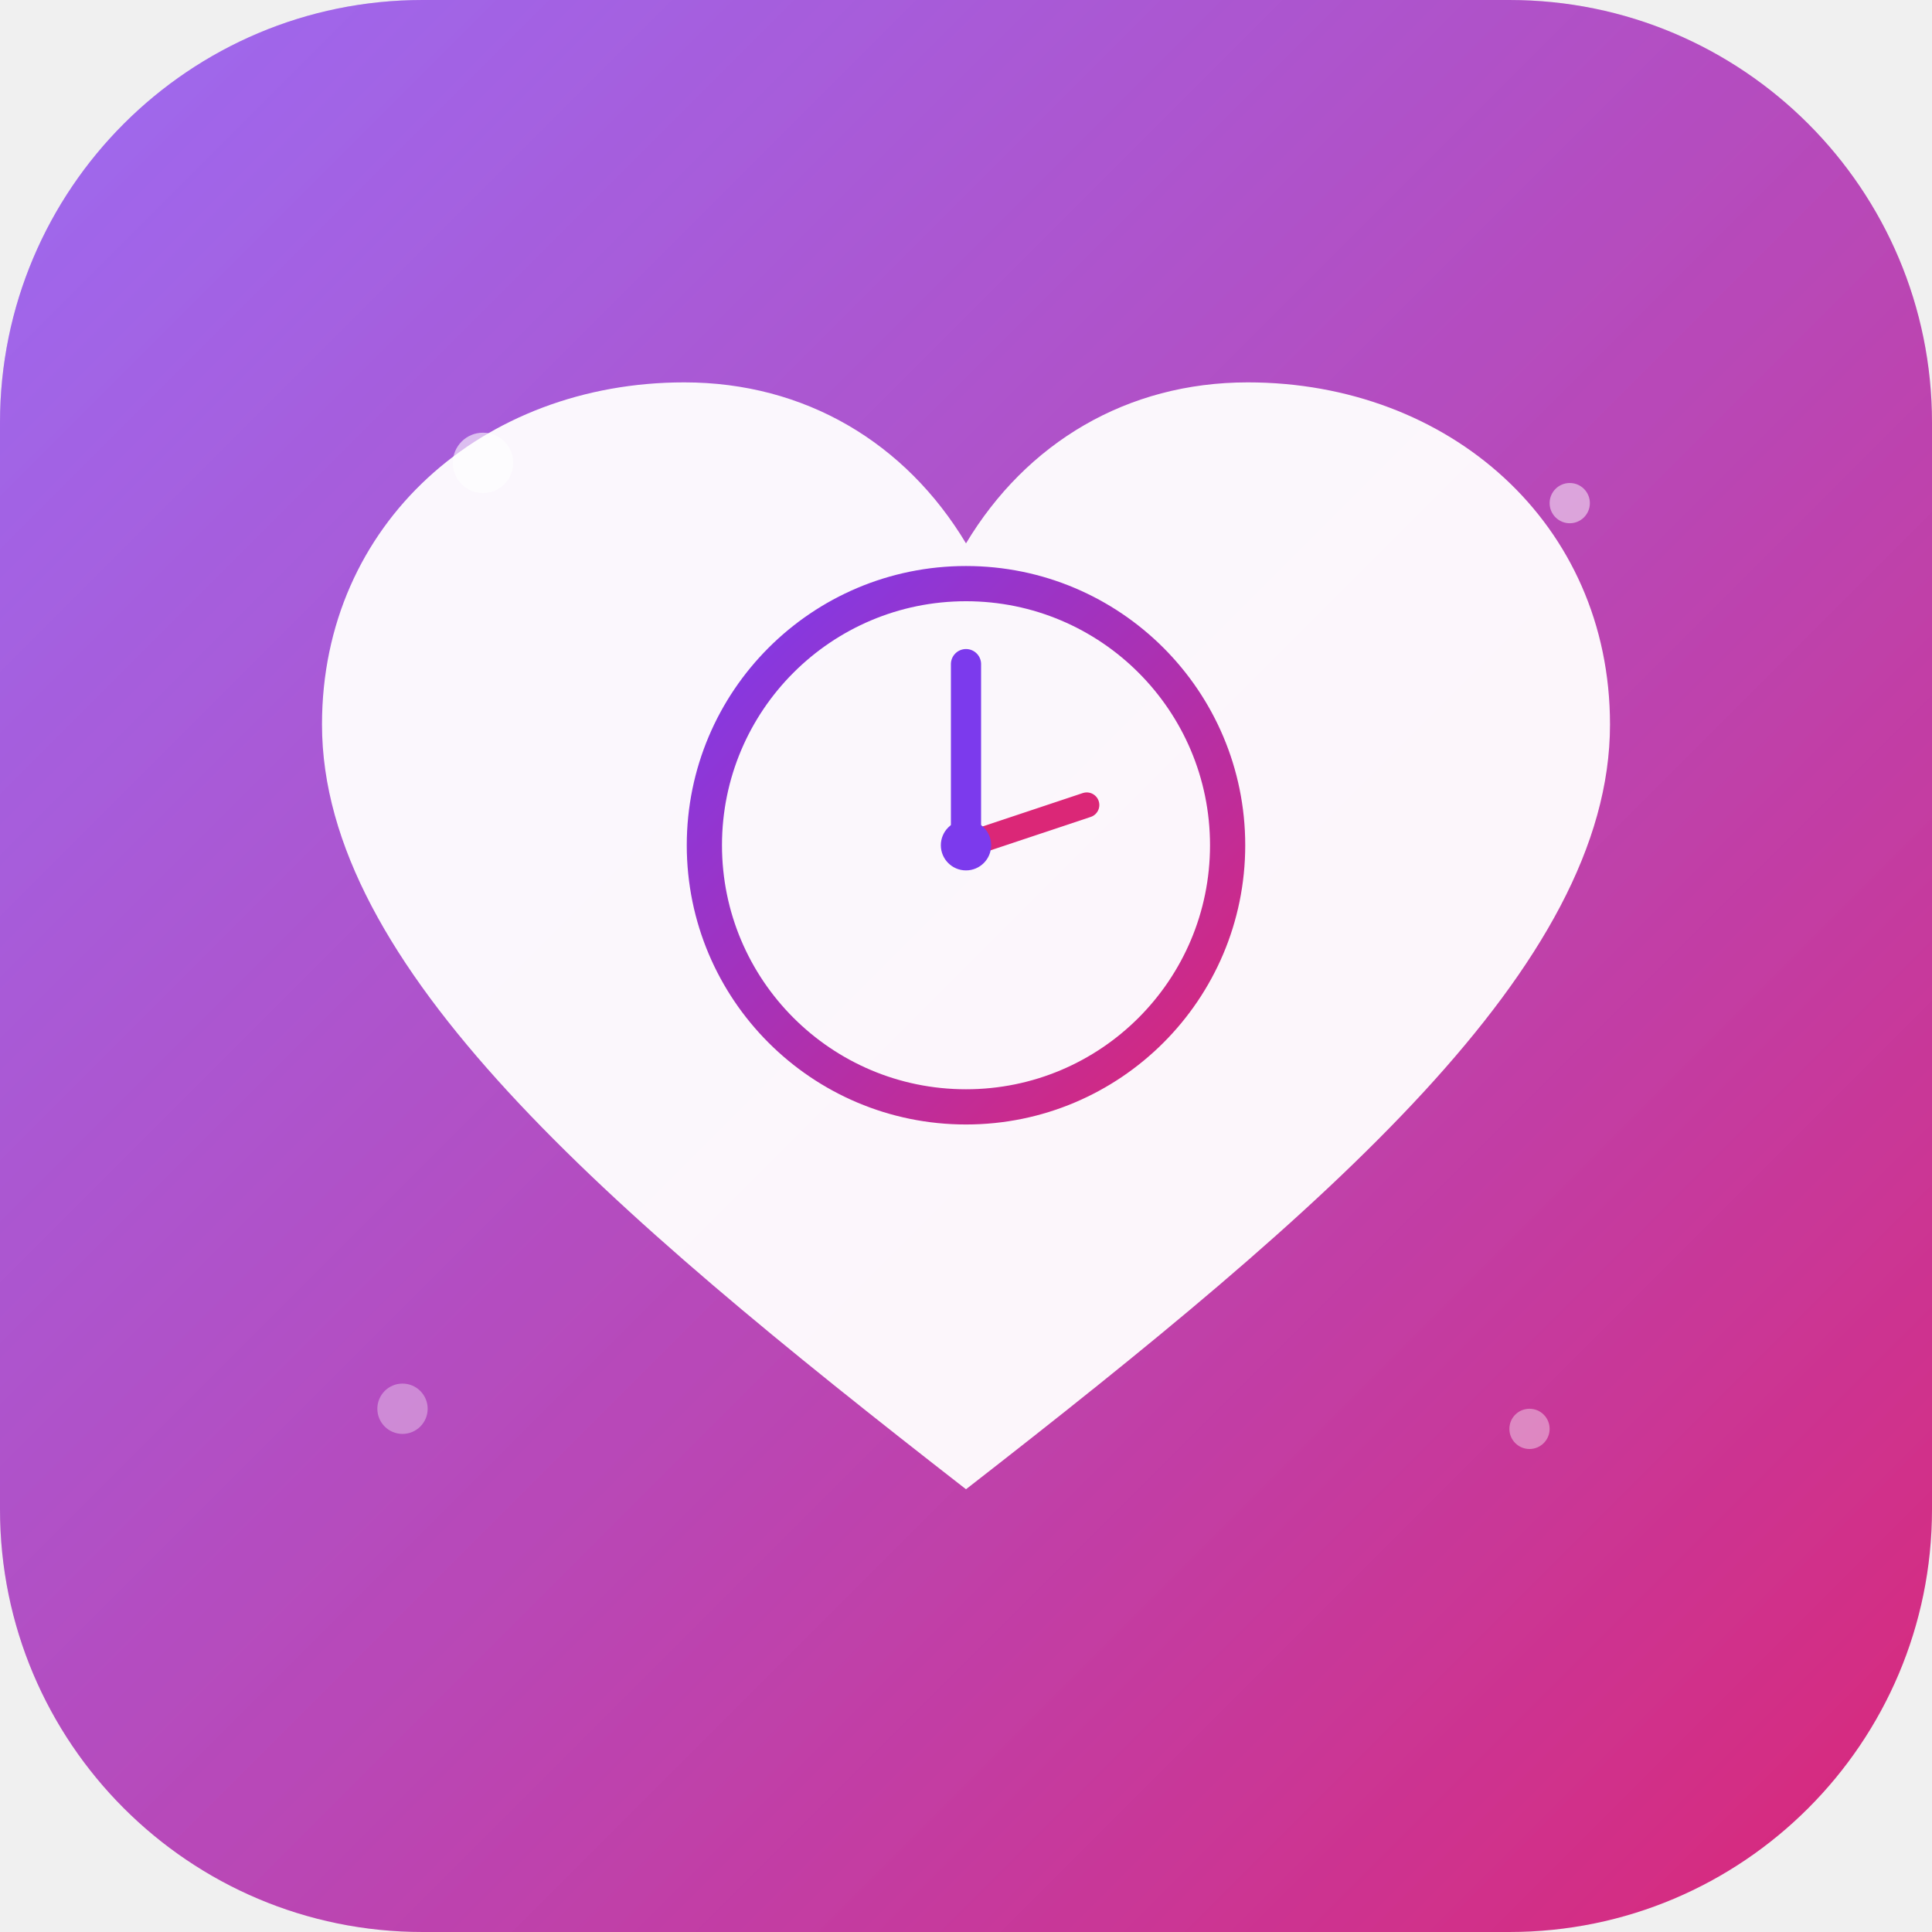
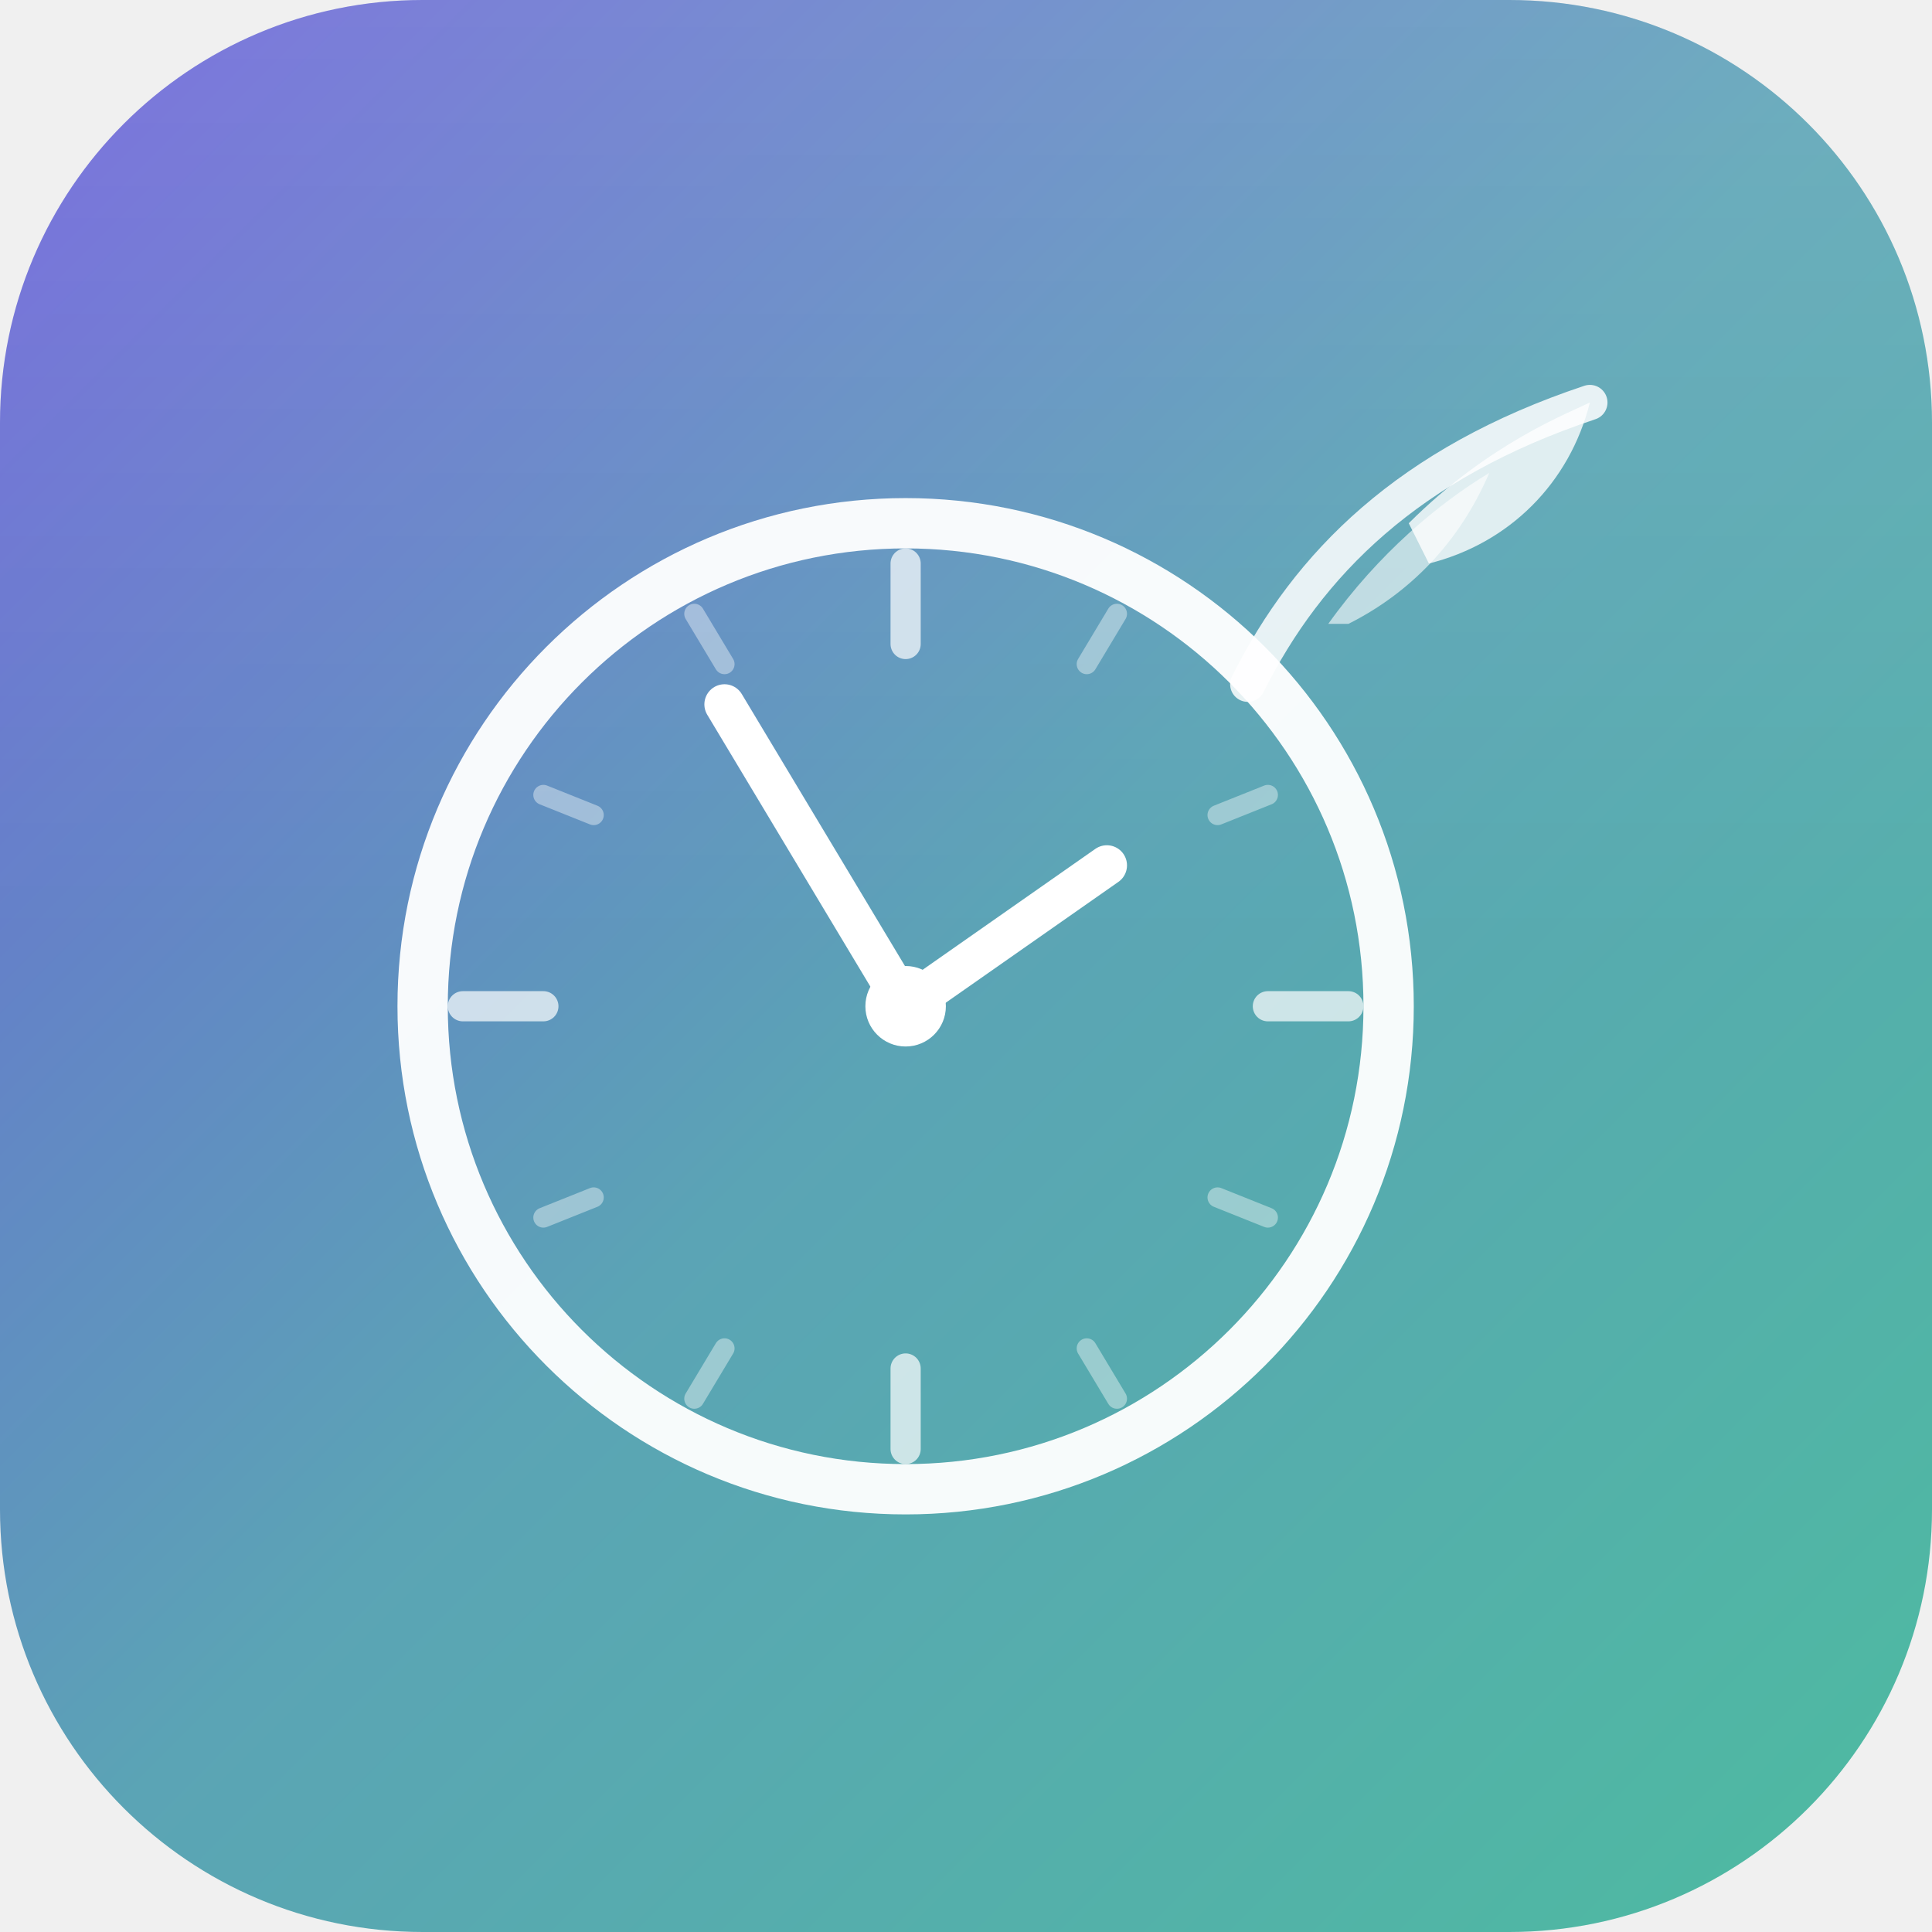
<svg xmlns="http://www.w3.org/2000/svg" width="192" height="192" viewBox="0 0 192 192">
  <defs>
    <linearGradient id="bg" x1="0%" y1="0%" x2="100%" y2="100%">
-       <stop offset="0%" stop-color="#7c3aed" />
-       <stop offset="100%" stop-color="#db2777" />
+       <stop offset="0%" stop-color="#6d5fdb" />
+       <stop offset="50%" stop-color="#5ba4b5" />
+       <stop offset="100%" stop-color="#4dbba0" />
    </linearGradient>
-     <linearGradient id="shine" x1="0%" y1="0%" x2="100%" y2="100%">
-       <stop offset="0%" stop-color="rgba(255,255,255,0.25)" />
-       <stop offset="100%" stop-color="rgba(255,255,255,0)" />
+     <linearGradient id="shine" x1="0%" y1="0%" x2="0%" y2="100%">
+       <stop offset="0%" stop-color="rgba(255,255,255,0.12)" />
+       <stop offset="50%" stop-color="rgba(255,255,255,0)" />
    </linearGradient>
  </defs>
  <rect width="192" height="192" rx="42" fill="url(#bg)" />
  <rect width="192" height="192" rx="42" fill="url(#shine)" />
-   <path d="M96 148 C60 120 32 96 32 72 C32 52 48 38 68 38 C80 38 90 44 96 54 C102 44 112 38 124 38 C144 38 160 52 160 72 C160 96 132 120 96 148Z" fill="rgba(255,255,255,0.95)" />
-   <circle cx="96" cy="84" r="26" fill="none" stroke="url(#bg)" stroke-width="3.5" />
-   <line x1="96" y1="84" x2="96" y2="66" stroke="#7c3aed" stroke-width="3" stroke-linecap="round" />
-   <line x1="96" y1="84" x2="108" y2="80" stroke="#db2777" stroke-width="2.5" stroke-linecap="round" />
-   <circle cx="96" cy="84" r="2.5" fill="#7c3aed" />
-   <circle cx="48" cy="46" r="3" fill="rgba(255,255,255,0.6)" />
-   <circle cx="152" cy="142" r="2" fill="rgba(255,255,255,0.4)" />
-   <circle cx="40" cy="140" r="2.5" fill="rgba(255,255,255,0.35)" />
-   <circle cx="156" cy="50" r="2" fill="rgba(255,255,255,0.5)" />
+   <circle cx="90" cy="100" r="48" fill="none" stroke="rgba(255,255,255,0.95)" stroke-width="5" />
+   <line x1="90" y1="56" x2="90" y2="64" stroke="rgba(255,255,255,0.7)" stroke-width="3" stroke-linecap="round" />
+   <line x1="90" y1="136" x2="90" y2="144" stroke="rgba(255,255,255,0.7)" stroke-width="3" stroke-linecap="round" />
+   <line x1="46" y1="100" x2="54" y2="100" stroke="rgba(255,255,255,0.7)" stroke-width="3" stroke-linecap="round" />
+   <line x1="126" y1="100" x2="134" y2="100" stroke="rgba(255,255,255,0.7)" stroke-width="3" stroke-linecap="round" />
+   <line x1="111" y1="61" x2="108" y2="66" stroke="rgba(255,255,255,0.4)" stroke-width="2" stroke-linecap="round" />
+   <line x1="126" y1="79" x2="121" y2="81" stroke="rgba(255,255,255,0.4)" stroke-width="2" stroke-linecap="round" />
+   <line x1="126" y1="121" x2="121" y2="119" stroke="rgba(255,255,255,0.4)" stroke-width="2" stroke-linecap="round" />
+   <line x1="111" y1="139" x2="108" y2="134" stroke="rgba(255,255,255,0.4)" stroke-width="2" stroke-linecap="round" />
+   <line x1="69" y1="139" x2="72" y2="134" stroke="rgba(255,255,255,0.4)" stroke-width="2" stroke-linecap="round" />
+   <line x1="54" y1="121" x2="59" y2="119" stroke="rgba(255,255,255,0.4)" stroke-width="2" stroke-linecap="round" />
+   <line x1="54" y1="79" x2="59" y2="81" stroke="rgba(255,255,255,0.4)" stroke-width="2" stroke-linecap="round" />
+   <line x1="69" y1="61" x2="72" y2="66" stroke="rgba(255,255,255,0.4)" stroke-width="2" stroke-linecap="round" />
+   <line x1="90" y1="100" x2="72" y2="70" stroke="white" stroke-width="4" stroke-linecap="round" />
+   <line x1="90" y1="100" x2="110" y2="86" stroke="white" stroke-width="4" stroke-linecap="round" />
+   <circle cx="90" cy="100" r="4" fill="white" />
+   <path d="M124 68 C130 56 140 46 158 40" fill="none" stroke="rgba(255,255,255,0.85)" stroke-width="3.5" stroke-linecap="round" />
+   <path d="M140 52 C148 44 156 41 158 40 C156 48 150 54 142 56Z" fill="rgba(255,255,255,0.8)" />
+   <path d="M132 62 C137 55 143 50 148 47 C145 54 140 59 134 62Z" fill="rgba(255,255,255,0.6)" />
</svg>
